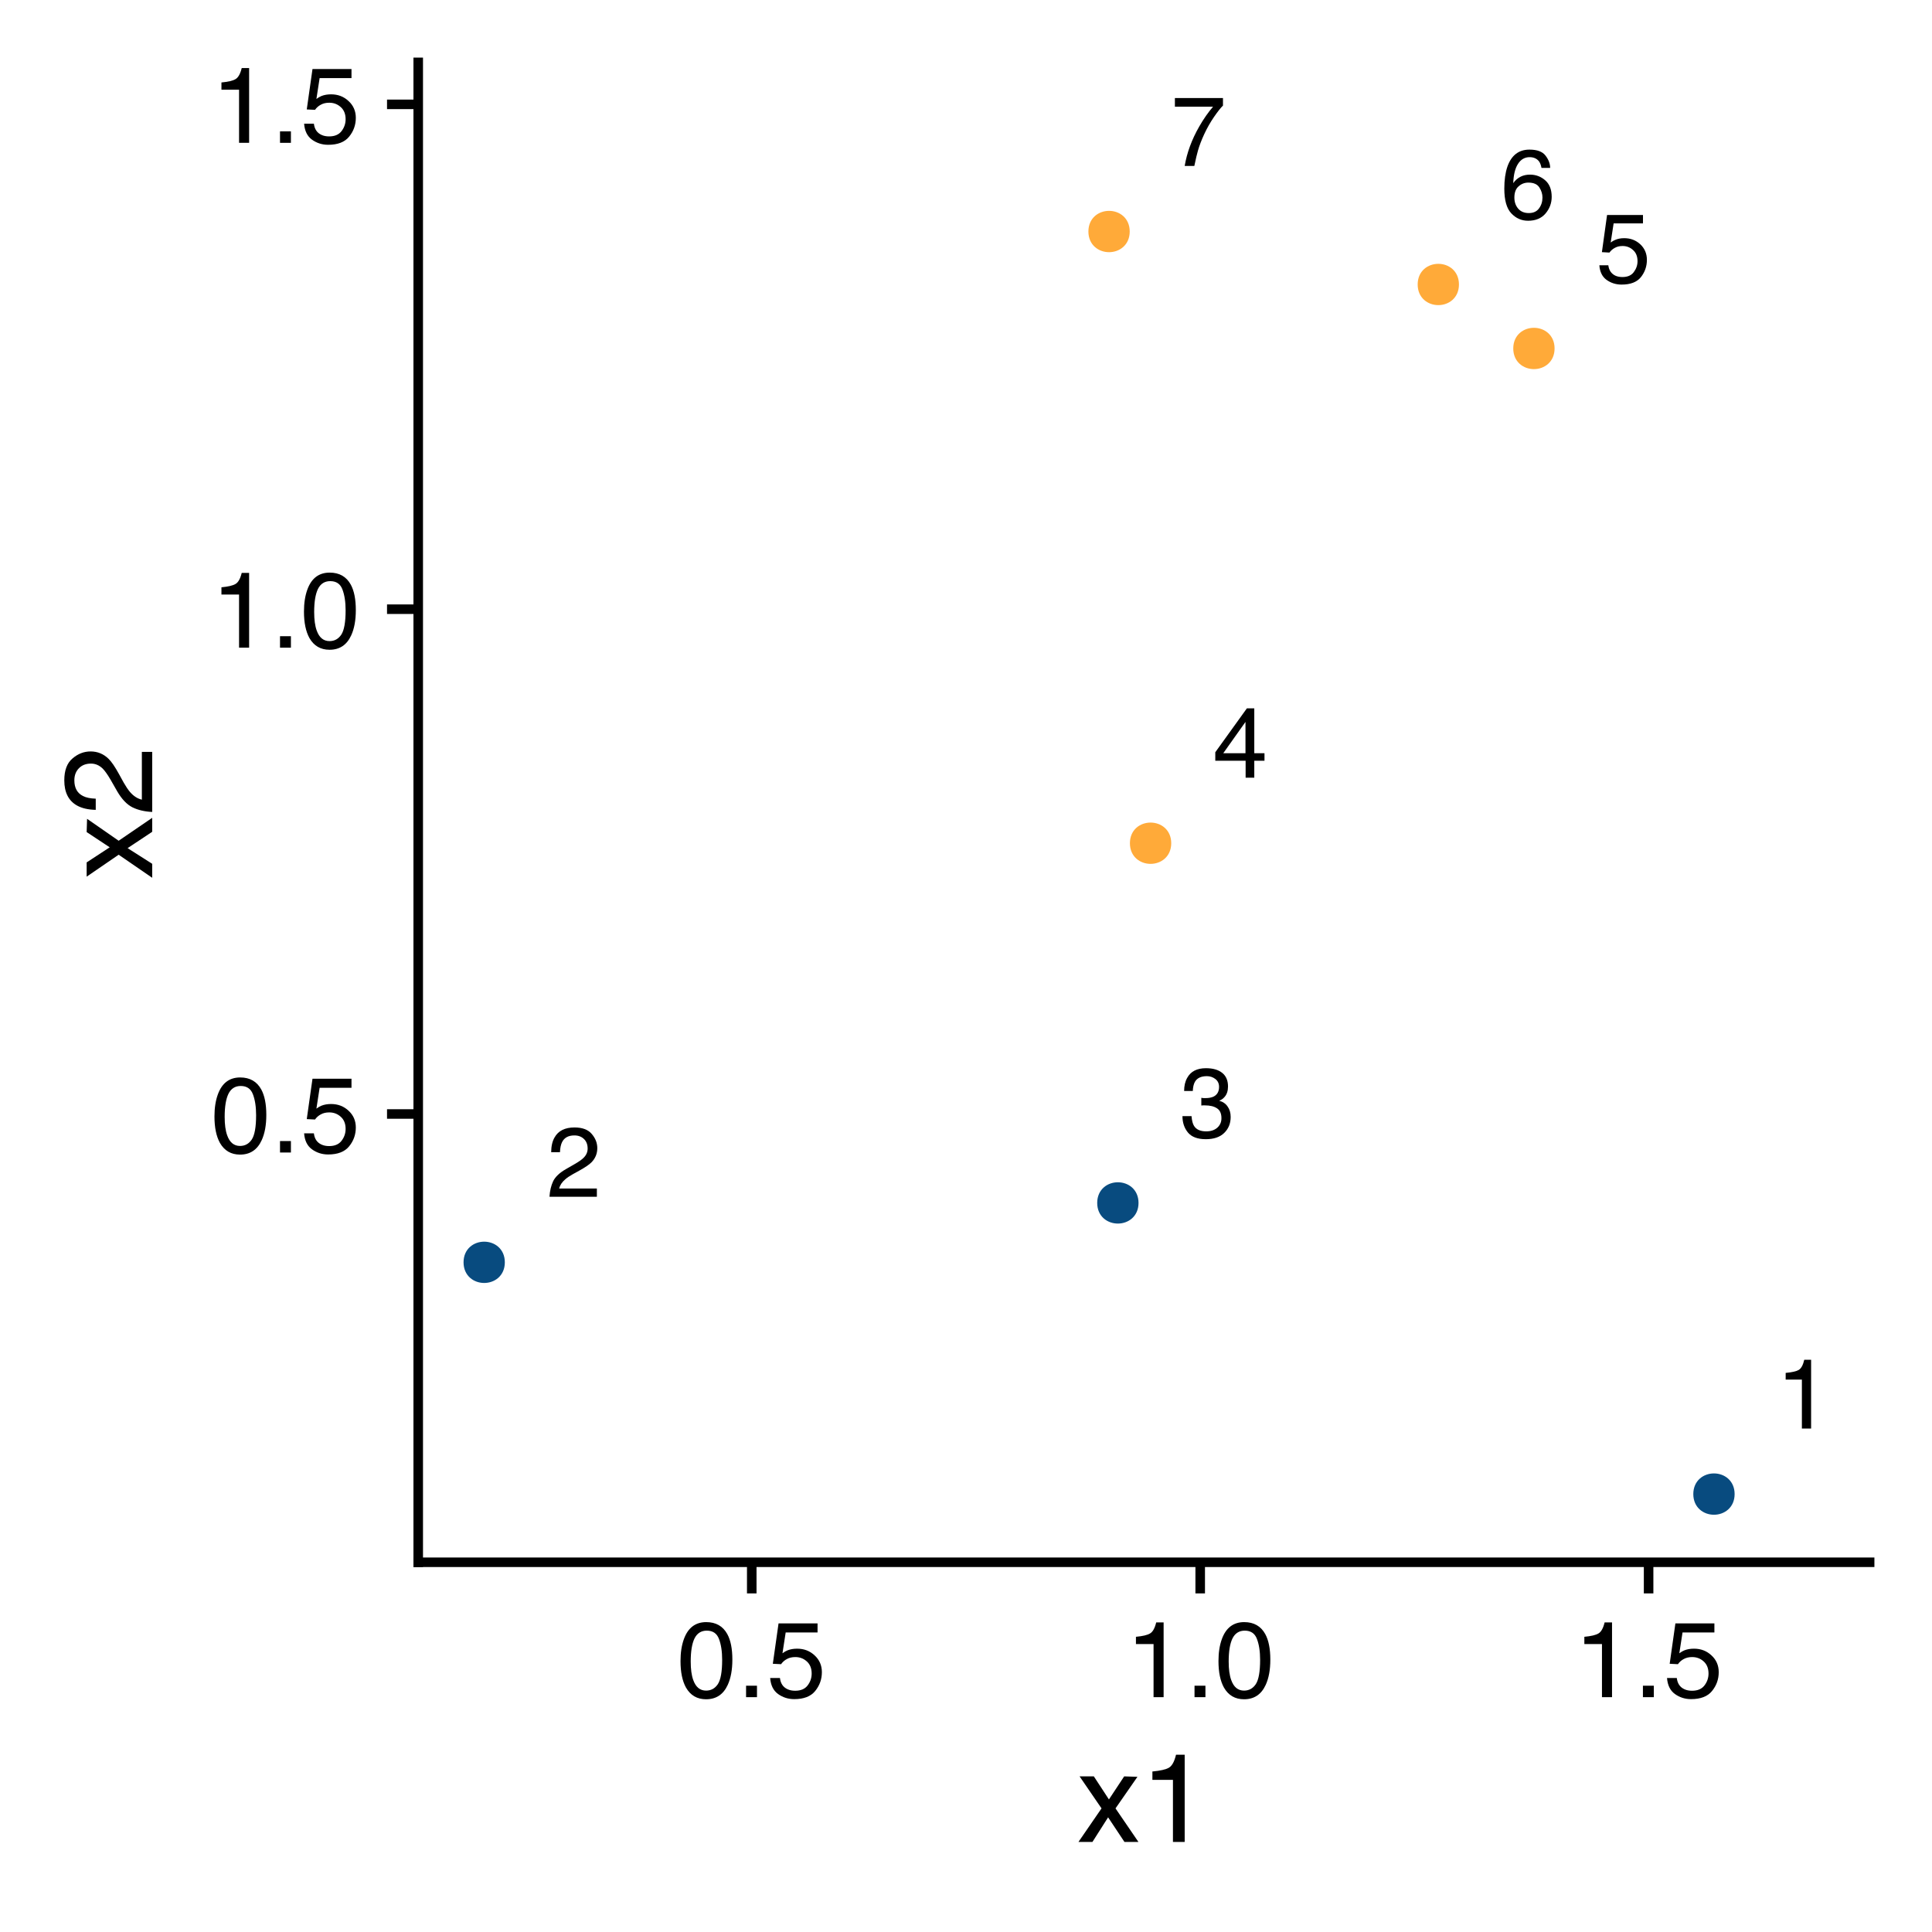
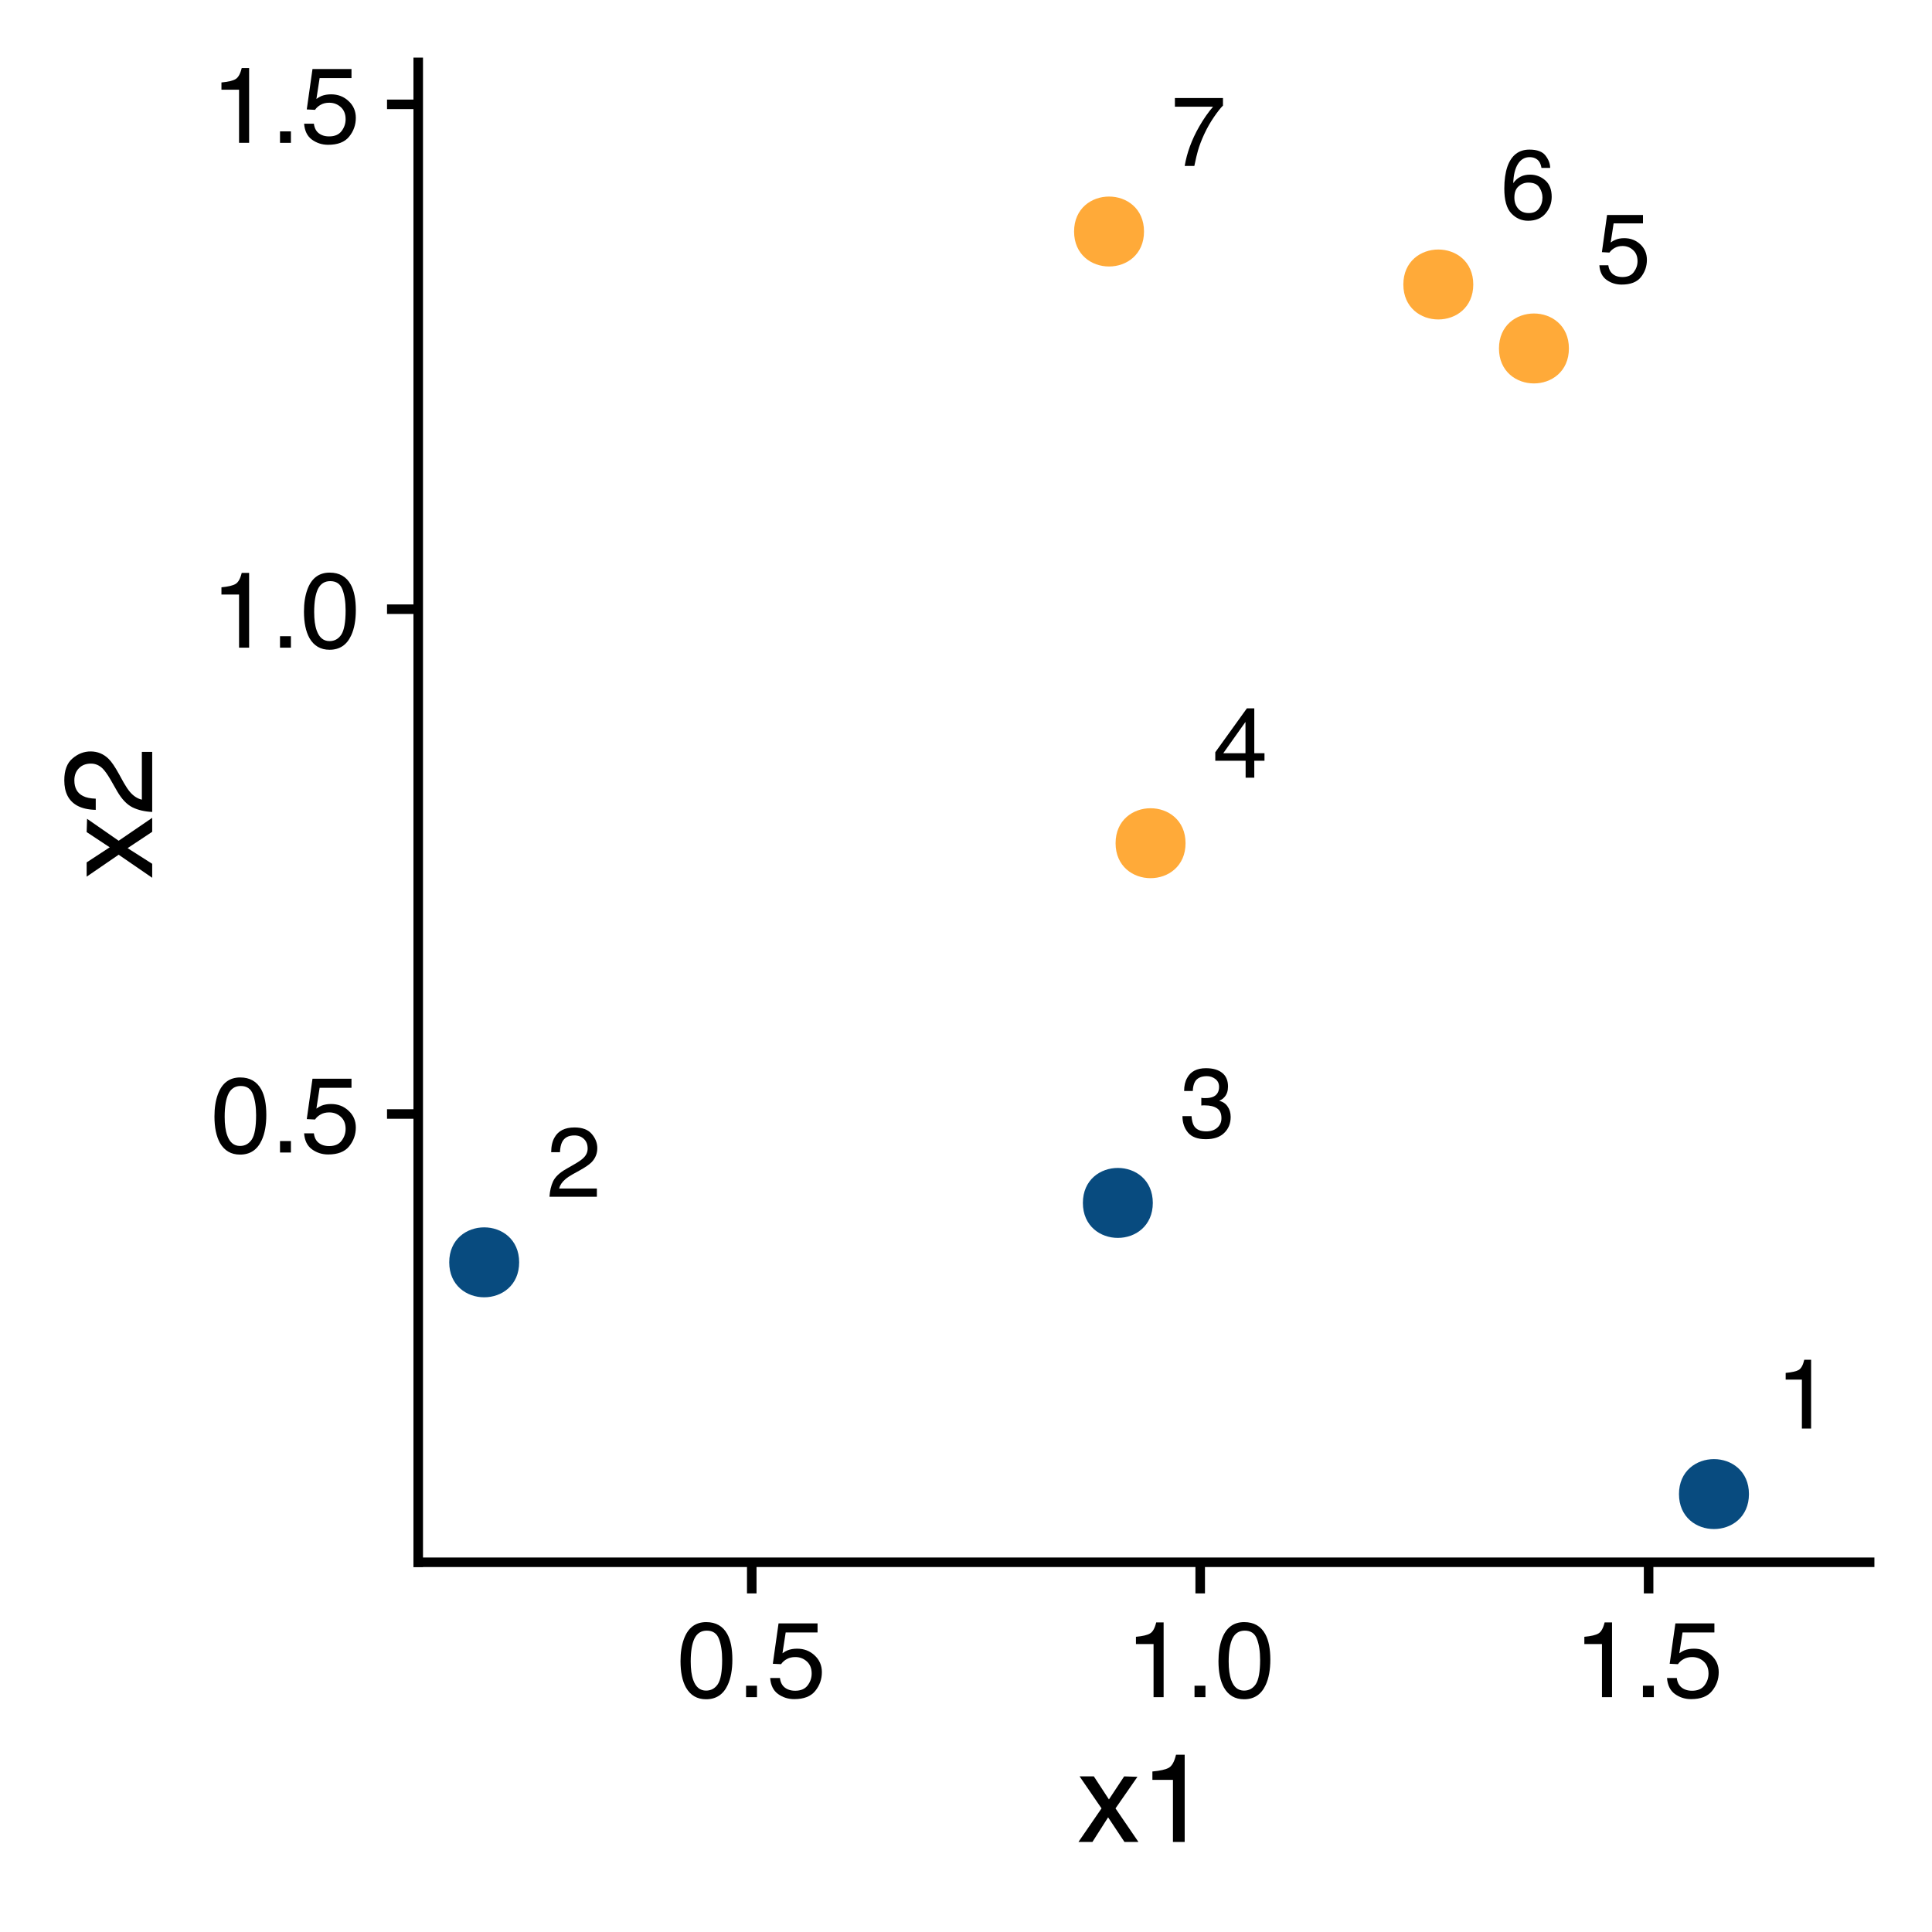
<svg xmlns="http://www.w3.org/2000/svg" xmlns:xlink="http://www.w3.org/1999/xlink" width="216pt" height="216pt" viewBox="0 0 216 216" version="1.1">
  <defs>
    <g>
      <symbol overflow="visible" id="glyph0-0">
        <path style="stroke:none;" d="M 0.359 0 L 0.359 -7.922 L 6.641 -7.922 L 6.641 0 Z M 5.656 -1 L 5.656 -6.938 L 1.344 -6.938 L 1.344 -1 Z M 5.656 -1 " />
      </symbol>
      <symbol overflow="visible" id="glyph0-1">
        <path style="stroke:none;" d="M 1.062 -5.469 L 1.062 -6.219 C 1.758 -6.281 2.242 -6.391 2.516 -6.547 C 2.797 -6.711 3.004 -7.094 3.141 -7.688 L 3.906 -7.688 L 3.906 0 L 2.875 0 L 2.875 -5.469 Z M 1.062 -5.469 " />
      </symbol>
      <symbol overflow="visible" id="glyph0-2">
        <path style="stroke:none;" d="M 0.344 0 C 0.383 -0.664 0.52 -1.242 0.75 -1.734 C 0.988 -2.223 1.457 -2.672 2.156 -3.078 L 3.188 -3.672 C 3.656 -3.941 3.984 -4.176 4.172 -4.375 C 4.461 -4.664 4.609 -5.004 4.609 -5.391 C 4.609 -5.836 4.473 -6.191 4.203 -6.453 C 3.93 -6.723 3.57 -6.859 3.125 -6.859 C 2.457 -6.859 2 -6.609 1.75 -6.109 C 1.613 -5.836 1.535 -5.461 1.516 -4.984 L 0.531 -4.984 C 0.539 -5.66 0.664 -6.207 0.906 -6.625 C 1.32 -7.375 2.066 -7.75 3.141 -7.75 C 4.016 -7.75 4.656 -7.508 5.062 -7.031 C 5.477 -6.551 5.688 -6.02 5.688 -5.438 C 5.688 -4.82 5.469 -4.289 5.031 -3.844 C 4.781 -3.594 4.328 -3.285 3.672 -2.922 L 2.938 -2.516 C 2.582 -2.316 2.305 -2.129 2.109 -1.953 C 1.742 -1.641 1.516 -1.297 1.422 -0.922 L 5.641 -0.922 L 5.641 0 Z M 0.344 0 " />
      </symbol>
      <symbol overflow="visible" id="glyph0-3">
        <path style="stroke:none;" d="M 2.875 0.203 C 1.957 0.203 1.289 -0.047 0.875 -0.547 C 0.469 -1.047 0.266 -1.656 0.266 -2.375 L 1.281 -2.375 C 1.32 -1.875 1.414 -1.508 1.562 -1.281 C 1.812 -0.875 2.266 -0.672 2.922 -0.672 C 3.43 -0.672 3.844 -0.805 4.156 -1.078 C 4.469 -1.359 4.625 -1.711 4.625 -2.141 C 4.625 -2.672 4.457 -3.039 4.125 -3.25 C 3.801 -3.469 3.348 -3.578 2.766 -3.578 C 2.703 -3.578 2.633 -3.578 2.562 -3.578 C 2.5 -3.578 2.438 -3.57 2.375 -3.562 L 2.375 -4.422 C 2.477 -4.41 2.562 -4.398 2.625 -4.391 C 2.695 -4.391 2.77 -4.391 2.844 -4.391 C 3.207 -4.391 3.508 -4.445 3.75 -4.562 C 4.156 -4.77 4.359 -5.129 4.359 -5.641 C 4.359 -6.023 4.219 -6.32 3.938 -6.531 C 3.664 -6.738 3.352 -6.844 3 -6.844 C 2.344 -6.844 1.895 -6.629 1.656 -6.203 C 1.52 -5.961 1.441 -5.625 1.422 -5.188 L 0.453 -5.188 C 0.453 -5.758 0.566 -6.25 0.797 -6.656 C 1.191 -7.375 1.891 -7.734 2.891 -7.734 C 3.68 -7.734 4.289 -7.555 4.719 -7.203 C 5.145 -6.859 5.359 -6.352 5.359 -5.688 C 5.359 -5.207 5.234 -4.82 4.984 -4.531 C 4.828 -4.344 4.625 -4.195 4.375 -4.094 C 4.781 -3.988 5.094 -3.773 5.312 -3.453 C 5.539 -3.141 5.656 -2.75 5.656 -2.281 C 5.656 -1.551 5.41 -0.953 4.922 -0.484 C 4.441 -0.023 3.758 0.203 2.875 0.203 Z M 2.875 0.203 " />
      </symbol>
      <symbol overflow="visible" id="glyph0-4">
        <path style="stroke:none;" d="M 3.656 -2.734 L 3.656 -6.234 L 1.172 -2.734 Z M 3.672 0 L 3.672 -1.891 L 0.281 -1.891 L 0.281 -2.844 L 3.812 -7.75 L 4.641 -7.75 L 4.641 -2.734 L 5.781 -2.734 L 5.781 -1.891 L 4.641 -1.891 L 4.641 0 Z M 3.672 0 " />
      </symbol>
      <symbol overflow="visible" id="glyph0-5">
        <path style="stroke:none;" d="M 1.359 -1.969 C 1.43 -1.414 1.691 -1.031 2.141 -0.812 C 2.367 -0.707 2.633 -0.656 2.938 -0.656 C 3.508 -0.656 3.93 -0.836 4.203 -1.203 C 4.484 -1.578 4.625 -1.984 4.625 -2.422 C 4.625 -2.961 4.457 -3.379 4.125 -3.672 C 3.801 -3.973 3.41 -4.125 2.953 -4.125 C 2.617 -4.125 2.332 -4.055 2.094 -3.922 C 1.852 -3.797 1.648 -3.617 1.484 -3.391 L 0.641 -3.438 L 1.219 -7.594 L 5.234 -7.594 L 5.234 -6.656 L 1.953 -6.656 L 1.625 -4.516 C 1.801 -4.648 1.973 -4.75 2.141 -4.812 C 2.422 -4.938 2.754 -5 3.141 -5 C 3.848 -5 4.445 -4.77 4.938 -4.312 C 5.426 -3.852 5.672 -3.273 5.672 -2.578 C 5.672 -1.848 5.445 -1.203 5 -0.641 C 4.551 -0.086 3.832 0.188 2.844 0.188 C 2.207 0.188 1.645 0.008 1.156 -0.344 C 0.676 -0.695 0.41 -1.238 0.359 -1.969 Z M 1.359 -1.969 " />
      </symbol>
      <symbol overflow="visible" id="glyph0-6">
        <path style="stroke:none;" d="M 3.234 -7.75 C 4.098 -7.75 4.695 -7.523 5.031 -7.078 C 5.375 -6.629 5.547 -6.172 5.547 -5.703 L 4.578 -5.703 C 4.523 -6.004 4.438 -6.242 4.312 -6.422 C 4.07 -6.742 3.719 -6.906 3.25 -6.906 C 2.707 -6.906 2.273 -6.656 1.953 -6.156 C 1.629 -5.656 1.453 -4.938 1.422 -4 C 1.641 -4.32 1.922 -4.566 2.266 -4.734 C 2.566 -4.879 2.91 -4.953 3.297 -4.953 C 3.941 -4.953 4.504 -4.742 4.984 -4.328 C 5.473 -3.91 5.719 -3.289 5.719 -2.469 C 5.719 -1.77 5.488 -1.148 5.031 -0.609 C 4.57 -0.066 3.922 0.203 3.078 0.203 C 2.348 0.203 1.723 -0.07 1.203 -0.625 C 0.68 -1.176 0.422 -2.098 0.422 -3.391 C 0.422 -4.348 0.535 -5.164 0.766 -5.844 C 1.211 -7.113 2.035 -7.75 3.234 -7.75 Z M 3.156 -0.656 C 3.664 -0.656 4.047 -0.828 4.297 -1.172 C 4.555 -1.516 4.688 -1.922 4.688 -2.391 C 4.688 -2.785 4.57 -3.16 4.344 -3.516 C 4.113 -3.879 3.703 -4.062 3.109 -4.062 C 2.691 -4.062 2.328 -3.922 2.016 -3.641 C 1.703 -3.367 1.547 -2.953 1.547 -2.391 C 1.547 -1.898 1.688 -1.488 1.969 -1.156 C 2.258 -0.82 2.656 -0.656 3.156 -0.656 Z M 3.156 -0.656 " />
      </symbol>
      <symbol overflow="visible" id="glyph0-7">
        <path style="stroke:none;" d="M 5.781 -7.594 L 5.781 -6.75 C 5.531 -6.508 5.195 -6.086 4.781 -5.484 C 4.375 -4.891 4.008 -4.25 3.688 -3.562 C 3.375 -2.883 3.141 -2.27 2.984 -1.719 C 2.879 -1.363 2.742 -0.789 2.578 0 L 1.5 0 C 1.75 -1.477 2.289 -2.945 3.125 -4.406 C 3.613 -5.258 4.129 -6 4.672 -6.625 L 0.406 -6.625 L 0.406 -7.594 Z M 5.781 -7.594 " />
      </symbol>
      <symbol overflow="visible" id="glyph1-0">
        <path style="stroke:none;" d="M 0.391 0 L 0.391 -8.609 L 7.219 -8.609 L 7.219 0 Z M 6.141 -1.078 L 6.141 -7.531 L 1.469 -7.531 L 1.469 -1.078 Z M 6.141 -1.078 " />
      </symbol>
      <symbol overflow="visible" id="glyph1-1">
        <path style="stroke:none;" d="M 3.25 -8.391 C 4.332 -8.391 5.117 -7.941 5.609 -7.047 C 5.984 -6.359 6.172 -5.41 6.172 -4.203 C 6.172 -3.066 6 -2.125 5.656 -1.375 C 5.164 -0.301 4.359 0.234 3.234 0.234 C 2.234 0.234 1.484 -0.203 0.984 -1.078 C 0.578 -1.816 0.375 -2.801 0.375 -4.031 C 0.375 -4.977 0.5 -5.797 0.75 -6.484 C 1.207 -7.754 2.039 -8.391 3.25 -8.391 Z M 3.234 -0.734 C 3.785 -0.734 4.223 -0.973 4.547 -1.453 C 4.867 -1.941 5.031 -2.848 5.031 -4.172 C 5.031 -5.117 4.91 -5.898 4.672 -6.516 C 4.441 -7.129 3.988 -7.438 3.312 -7.438 C 2.688 -7.438 2.227 -7.145 1.938 -6.562 C 1.656 -5.977 1.516 -5.117 1.516 -3.984 C 1.516 -3.129 1.609 -2.441 1.797 -1.922 C 2.078 -1.129 2.555 -0.734 3.234 -0.734 Z M 3.234 -0.734 " />
      </symbol>
      <symbol overflow="visible" id="glyph1-2">
        <path style="stroke:none;" d="M 1.031 -1.281 L 2.25 -1.281 L 2.25 0 L 1.031 0 Z M 1.031 -1.281 " />
      </symbol>
      <symbol overflow="visible" id="glyph1-3">
        <path style="stroke:none;" d="M 1.484 -2.141 C 1.555 -1.535 1.836 -1.117 2.328 -0.891 C 2.578 -0.773 2.863 -0.719 3.188 -0.719 C 3.812 -0.719 4.273 -0.914 4.578 -1.312 C 4.879 -1.707 5.031 -2.148 5.031 -2.641 C 5.031 -3.223 4.848 -3.676 4.484 -4 C 4.129 -4.32 3.703 -4.484 3.203 -4.484 C 2.836 -4.484 2.523 -4.41 2.266 -4.266 C 2.004 -4.129 1.785 -3.938 1.609 -3.688 L 0.688 -3.734 L 1.328 -8.25 L 5.688 -8.25 L 5.688 -7.234 L 2.125 -7.234 L 1.766 -4.906 C 1.961 -5.051 2.148 -5.16 2.328 -5.234 C 2.641 -5.359 3 -5.422 3.406 -5.422 C 4.176 -5.422 4.828 -5.172 5.359 -4.672 C 5.898 -4.18 6.172 -3.555 6.172 -2.797 C 6.172 -2.004 5.922 -1.301 5.422 -0.688 C 4.93 -0.082 4.148 0.219 3.078 0.219 C 2.398 0.219 1.797 0.023 1.266 -0.359 C 0.742 -0.742 0.453 -1.336 0.391 -2.141 Z M 1.484 -2.141 " />
      </symbol>
      <symbol overflow="visible" id="glyph1-4">
        <path style="stroke:none;" d="M 1.156 -5.938 L 1.156 -6.75 C 1.914 -6.82 2.441 -6.945 2.734 -7.125 C 3.035 -7.301 3.266 -7.711 3.422 -8.359 L 4.25 -8.359 L 4.25 0 L 3.125 0 L 3.125 -5.938 Z M 1.156 -5.938 " />
      </symbol>
      <symbol overflow="visible" id="glyph2-0">
        <path style="stroke:none;" d="M 0.453 0 L 0.453 -10.047 L 8.422 -10.047 L 8.422 0 Z M 7.172 -1.266 L 7.172 -8.781 L 1.703 -8.781 L 1.703 -1.266 Z M 7.172 -1.266 " />
      </symbol>
      <symbol overflow="visible" id="glyph2-1">
        <path style="stroke:none;" d="M 0.203 -7.328 L 1.797 -7.328 L 3.484 -4.75 L 5.188 -7.328 L 6.672 -7.281 L 4.219 -3.75 L 6.781 0 L 5.219 0 L 3.391 -2.75 L 1.641 0 L 0.078 0 L 2.656 -3.75 Z M 0.203 -7.328 " />
      </symbol>
      <symbol overflow="visible" id="glyph2-2">
        <path style="stroke:none;" d="M 1.344 -6.938 L 1.344 -7.875 C 2.227 -7.957 2.844 -8.098 3.188 -8.297 C 3.539 -8.504 3.805 -8.988 3.984 -9.75 L 4.953 -9.75 L 4.953 0 L 3.641 0 L 3.641 -6.938 Z M 1.344 -6.938 " />
      </symbol>
      <symbol overflow="visible" id="glyph3-0">
        <path style="stroke:none;" d="M 0 -0.453 L -10.047 -0.453 L -10.047 -8.422 L 0 -8.422 Z M -1.266 -7.172 L -8.781 -7.172 L -8.781 -1.703 L -1.266 -1.703 Z M -1.266 -7.172 " />
      </symbol>
      <symbol overflow="visible" id="glyph3-1">
        <path style="stroke:none;" d="M -7.328 -0.203 L -7.328 -1.797 L -4.75 -3.484 L -7.328 -5.188 L -7.281 -6.672 L -3.75 -4.219 L 0 -6.781 L 0 -5.219 L -2.75 -3.391 L 0 -1.641 L 0 -0.078 L -3.75 -2.656 Z M -7.328 -0.203 " />
      </symbol>
      <symbol overflow="visible" id="glyph3-2">
        <path style="stroke:none;" d="M 0 -0.438 C -0.844 -0.477 -1.578 -0.648 -2.203 -0.953 C -2.828 -1.266 -3.395 -1.859 -3.906 -2.734 L -4.656 -4.047 C -5 -4.629 -5.289 -5.039 -5.531 -5.281 C -5.914 -5.656 -6.352 -5.844 -6.844 -5.844 C -7.406 -5.844 -7.852 -5.672 -8.188 -5.328 C -8.531 -4.984 -8.703 -4.531 -8.703 -3.969 C -8.703 -3.125 -8.379 -2.539 -7.734 -2.219 C -7.391 -2.039 -6.914 -1.941 -6.312 -1.922 L -6.312 -0.672 C -7.164 -0.691 -7.863 -0.852 -8.406 -1.156 C -9.352 -1.688 -9.828 -2.625 -9.828 -3.969 C -9.828 -5.094 -9.52 -5.91 -8.906 -6.422 C -8.301 -6.941 -7.629 -7.203 -6.891 -7.203 C -6.109 -7.203 -5.438 -6.926 -4.875 -6.375 C -4.551 -6.062 -4.16 -5.488 -3.703 -4.656 L -3.188 -3.719 C -2.938 -3.281 -2.703 -2.93 -2.484 -2.672 C -2.086 -2.211 -1.645 -1.926 -1.156 -1.812 L -1.156 -7.156 L 0 -7.156 Z M 0 -0.438 " />
      </symbol>
    </g>
  </defs>
-   <g id="surface549">
+   <g id="surface1499">
    <rect x="0" y="0" width="216" height="216" style="fill:rgb(100%,100%,100%);fill-opacity:1;stroke:none;" />
-     <path style="fill-rule:nonzero;fill:rgb(3.137%,29.412%,49.804%);fill-opacity:1;stroke-width:0.709;stroke-linecap:round;stroke-linejoin:round;stroke:rgb(3.137%,29.412%,49.804%);stroke-opacity:1;stroke-miterlimit:10;" d="M 193.578 167.039 C 193.578 169.648 189.668 169.648 189.668 167.039 C 189.668 164.434 193.578 164.434 193.578 167.039 " />
-     <path style="fill-rule:nonzero;fill:rgb(3.137%,29.412%,49.804%);fill-opacity:1;stroke-width:0.709;stroke-linecap:round;stroke-linejoin:round;stroke:rgb(3.137%,29.412%,49.804%);stroke-opacity:1;stroke-miterlimit:10;" d="M 56.086 141.129 C 56.086 143.734 52.18 143.734 52.18 141.129 C 52.18 138.523 56.086 138.523 56.086 141.129 " />
-     <path style="fill-rule:nonzero;fill:rgb(3.137%,29.412%,49.804%);fill-opacity:1;stroke-width:0.709;stroke-linecap:round;stroke-linejoin:round;stroke:rgb(3.137%,29.412%,49.804%);stroke-opacity:1;stroke-miterlimit:10;" d="M 126.934 134.488 C 126.934 137.094 123.023 137.094 123.023 134.488 C 123.023 131.883 126.934 131.883 126.934 134.488 " />
-     <path style="fill-rule:nonzero;fill:rgb(100%,66.667%,22.353%);fill-opacity:1;stroke-width:0.709;stroke-linecap:round;stroke-linejoin:round;stroke:rgb(100%,66.667%,22.353%);stroke-opacity:1;stroke-miterlimit:10;" d="M 130.59 94.273 C 130.59 96.879 126.68 96.879 126.68 94.273 C 126.68 91.668 130.59 91.668 130.59 94.273 " />
-     <path style="fill-rule:nonzero;fill:rgb(100%,66.667%,22.353%);fill-opacity:1;stroke-width:0.709;stroke-linecap:round;stroke-linejoin:round;stroke:rgb(100%,66.667%,22.353%);stroke-opacity:1;stroke-miterlimit:10;" d="M 173.449 38.957 C 173.449 41.566 169.539 41.566 169.539 38.957 C 169.539 36.352 173.449 36.352 173.449 38.957 " />
-     <path style="fill-rule:nonzero;fill:rgb(100%,66.667%,22.353%);fill-opacity:1;stroke-width:0.709;stroke-linecap:round;stroke-linejoin:round;stroke:rgb(100%,66.667%,22.353%);stroke-opacity:1;stroke-miterlimit:10;" d="M 162.758 31.805 C 162.758 34.41 158.852 34.41 158.852 31.805 C 158.852 29.199 162.758 29.199 162.758 31.805 " />
-     <path style="fill-rule:nonzero;fill:rgb(100%,66.667%,22.353%);fill-opacity:1;stroke-width:0.709;stroke-linecap:round;stroke-linejoin:round;stroke:rgb(100%,66.667%,22.353%);stroke-opacity:1;stroke-miterlimit:10;" d="M 125.949 25.883 C 125.949 28.492 122.039 28.492 122.039 25.883 C 122.039 23.277 125.949 23.277 125.949 25.883 " />
+     <path style="fill-rule:nonzero;fill:rgb(3.137%,29.412%,49.804%);fill-opacity:1;stroke-width:0.709;stroke-linecap:round;stroke-linejoin:round;stroke:rgb(3.137%,29.412%,49.804%);stroke-opacity:1;stroke-miterlimit:10;" d="M 195.18 167.039 C 195.18 171.781 188.066 171.781 188.066 167.039 C 188.066 162.301 195.18 162.301 195.18 167.039 " />
+     <path style="fill-rule:nonzero;fill:rgb(3.137%,29.412%,49.804%);fill-opacity:1;stroke-width:0.709;stroke-linecap:round;stroke-linejoin:round;stroke:rgb(3.137%,29.412%,49.804%);stroke-opacity:1;stroke-miterlimit:10;" d="M 57.688 141.129 C 57.688 145.871 50.578 145.871 50.578 141.129 C 50.578 136.391 57.688 136.391 57.688 141.129 " />
+     <path style="fill-rule:nonzero;fill:rgb(3.137%,29.412%,49.804%);fill-opacity:1;stroke-width:0.709;stroke-linecap:round;stroke-linejoin:round;stroke:rgb(3.137%,29.412%,49.804%);stroke-opacity:1;stroke-miterlimit:10;" d="M 128.531 134.488 C 128.531 139.23 121.422 139.23 121.422 134.488 C 121.422 129.746 128.531 129.746 128.531 134.488 " />
+     <path style="fill-rule:nonzero;fill:rgb(100%,66.667%,22.353%);fill-opacity:1;stroke-width:0.709;stroke-linecap:round;stroke-linejoin:round;stroke:rgb(100%,66.667%,22.353%);stroke-opacity:1;stroke-miterlimit:10;" d="M 132.191 94.273 C 132.191 99.012 125.078 99.012 125.078 94.273 C 125.078 89.531 132.191 89.531 132.191 94.273 " />
+     <path style="fill-rule:nonzero;fill:rgb(100%,66.667%,22.353%);fill-opacity:1;stroke-width:0.709;stroke-linecap:round;stroke-linejoin:round;stroke:rgb(100%,66.667%,22.353%);stroke-opacity:1;stroke-miterlimit:10;" d="M 175.051 38.957 C 175.051 43.699 167.941 43.699 167.941 38.957 C 167.941 34.219 175.051 34.219 175.051 38.957 " />
+     <path style="fill-rule:nonzero;fill:rgb(100%,66.667%,22.353%);fill-opacity:1;stroke-width:0.709;stroke-linecap:round;stroke-linejoin:round;stroke:rgb(100%,66.667%,22.353%);stroke-opacity:1;stroke-miterlimit:10;" d="M 164.359 31.805 C 164.359 36.547 157.25 36.547 157.25 31.805 C 157.25 27.066 164.359 27.066 164.359 31.805 " />
+     <path style="fill-rule:nonzero;fill:rgb(100%,66.667%,22.353%);fill-opacity:1;stroke-width:0.709;stroke-linecap:round;stroke-linejoin:round;stroke:rgb(100%,66.667%,22.353%);stroke-opacity:1;stroke-miterlimit:10;" d="M 127.547 25.883 C 127.547 30.625 120.438 30.625 120.438 25.883 C 120.438 21.145 127.547 21.145 127.547 25.883 " />
    <g style="fill:rgb(0%,0%,0%);fill-opacity:1;">
      <use xlink:href="#glyph0-1" x="198.578" y="159.711" />
    </g>
    <g style="fill:rgb(0%,0%,0%);fill-opacity:1;">
      <use xlink:href="#glyph0-2" x="61.09" y="133.801" />
    </g>
    <g style="fill:rgb(0%,0%,0%);fill-opacity:1;">
      <use xlink:href="#glyph0-3" x="131.934" y="127.16" />
    </g>
    <g style="fill:rgb(0%,0%,0%);fill-opacity:1;">
      <use xlink:href="#glyph0-4" x="135.59" y="86.945" />
    </g>
    <g style="fill:rgb(0%,0%,0%);fill-opacity:1;">
      <use xlink:href="#glyph0-5" x="178.453" y="31.629" />
    </g>
    <g style="fill:rgb(0%,0%,0%);fill-opacity:1;">
      <use xlink:href="#glyph0-6" x="167.762" y="24.477" />
    </g>
    <g style="fill:rgb(0%,0%,0%);fill-opacity:1;">
      <use xlink:href="#glyph0-7" x="130.949" y="18.555" />
    </g>
    <path style="fill:none;stroke-width:1.067;stroke-linecap:square;stroke-linejoin:round;stroke:rgb(0%,0%,0%);stroke-opacity:1;stroke-miterlimit:10;" d="M 46.758 174.664 L 46.758 6.973 " />
    <g style="fill:rgb(0%,0%,0%);fill-opacity:1;">
      <use xlink:href="#glyph1-1" x="23.602" y="128.852" />
      <use xlink:href="#glyph1-2" x="30.275" y="128.852" />
      <use xlink:href="#glyph1-3" x="33.609" y="128.852" />
    </g>
    <g style="fill:rgb(0%,0%,0%);fill-opacity:1;">
      <use xlink:href="#glyph1-4" x="23.602" y="72.41" />
      <use xlink:href="#glyph1-2" x="30.275" y="72.41" />
      <use xlink:href="#glyph1-1" x="33.609" y="72.41" />
    </g>
    <g style="fill:rgb(0%,0%,0%);fill-opacity:1;">
      <use xlink:href="#glyph1-4" x="23.602" y="15.969" />
      <use xlink:href="#glyph1-2" x="30.275" y="15.969" />
      <use xlink:href="#glyph1-3" x="33.609" y="15.969" />
    </g>
    <path style="fill:none;stroke-width:1.067;stroke-linecap:butt;stroke-linejoin:round;stroke:rgb(0%,0%,0%);stroke-opacity:1;stroke-miterlimit:10;" d="M 43.27 124.547 L 46.758 124.547 " />
    <path style="fill:none;stroke-width:1.067;stroke-linecap:butt;stroke-linejoin:round;stroke:rgb(0%,0%,0%);stroke-opacity:1;stroke-miterlimit:10;" d="M 43.27 68.109 L 46.758 68.109 " />
    <path style="fill:none;stroke-width:1.067;stroke-linecap:butt;stroke-linejoin:round;stroke:rgb(0%,0%,0%);stroke-opacity:1;stroke-miterlimit:10;" d="M 43.27 11.668 L 46.758 11.668 " />
    <path style="fill:none;stroke-width:1.067;stroke-linecap:square;stroke-linejoin:round;stroke:rgb(0%,0%,0%);stroke-opacity:1;stroke-miterlimit:10;" d="M 46.758 174.664 L 209.027 174.664 " />
    <path style="fill:none;stroke-width:1.067;stroke-linecap:butt;stroke-linejoin:round;stroke:rgb(0%,0%,0%);stroke-opacity:1;stroke-miterlimit:10;" d="M 84.047 178.148 L 84.047 174.664 " />
    <path style="fill:none;stroke-width:1.067;stroke-linecap:butt;stroke-linejoin:round;stroke:rgb(0%,0%,0%);stroke-opacity:1;stroke-miterlimit:10;" d="M 134.184 178.148 L 134.184 174.664 " />
    <path style="fill:none;stroke-width:1.067;stroke-linecap:butt;stroke-linejoin:round;stroke:rgb(0%,0%,0%);stroke-opacity:1;stroke-miterlimit:10;" d="M 184.316 178.148 L 184.316 174.664 " />
    <g style="fill:rgb(0%,0%,0%);fill-opacity:1;">
      <use xlink:href="#glyph1-1" x="75.707" y="189.746" />
      <use xlink:href="#glyph1-2" x="82.381" y="189.746" />
      <use xlink:href="#glyph1-3" x="85.715" y="189.746" />
    </g>
    <g style="fill:rgb(0%,0%,0%);fill-opacity:1;">
      <use xlink:href="#glyph1-4" x="125.844" y="189.746" />
      <use xlink:href="#glyph1-2" x="132.518" y="189.746" />
      <use xlink:href="#glyph1-1" x="135.852" y="189.746" />
    </g>
    <g style="fill:rgb(0%,0%,0%);fill-opacity:1;">
      <use xlink:href="#glyph1-4" x="175.977" y="189.746" />
      <use xlink:href="#glyph1-2" x="182.65" y="189.746" />
      <use xlink:href="#glyph1-3" x="185.984" y="189.746" />
    </g>
    <g style="fill:rgb(0%,0%,0%);fill-opacity:1;">
      <use xlink:href="#glyph2-1" x="120.496" y="205.93" />
      <use xlink:href="#glyph2-2" x="127.496" y="205.93" />
    </g>
    <g style="fill:rgb(0%,0%,0%);fill-opacity:1;">
      <use xlink:href="#glyph3-1" x="17.016" y="98.215" />
      <use xlink:href="#glyph3-2" x="17.016" y="91.215" />
    </g>
  </g>
</svg>
